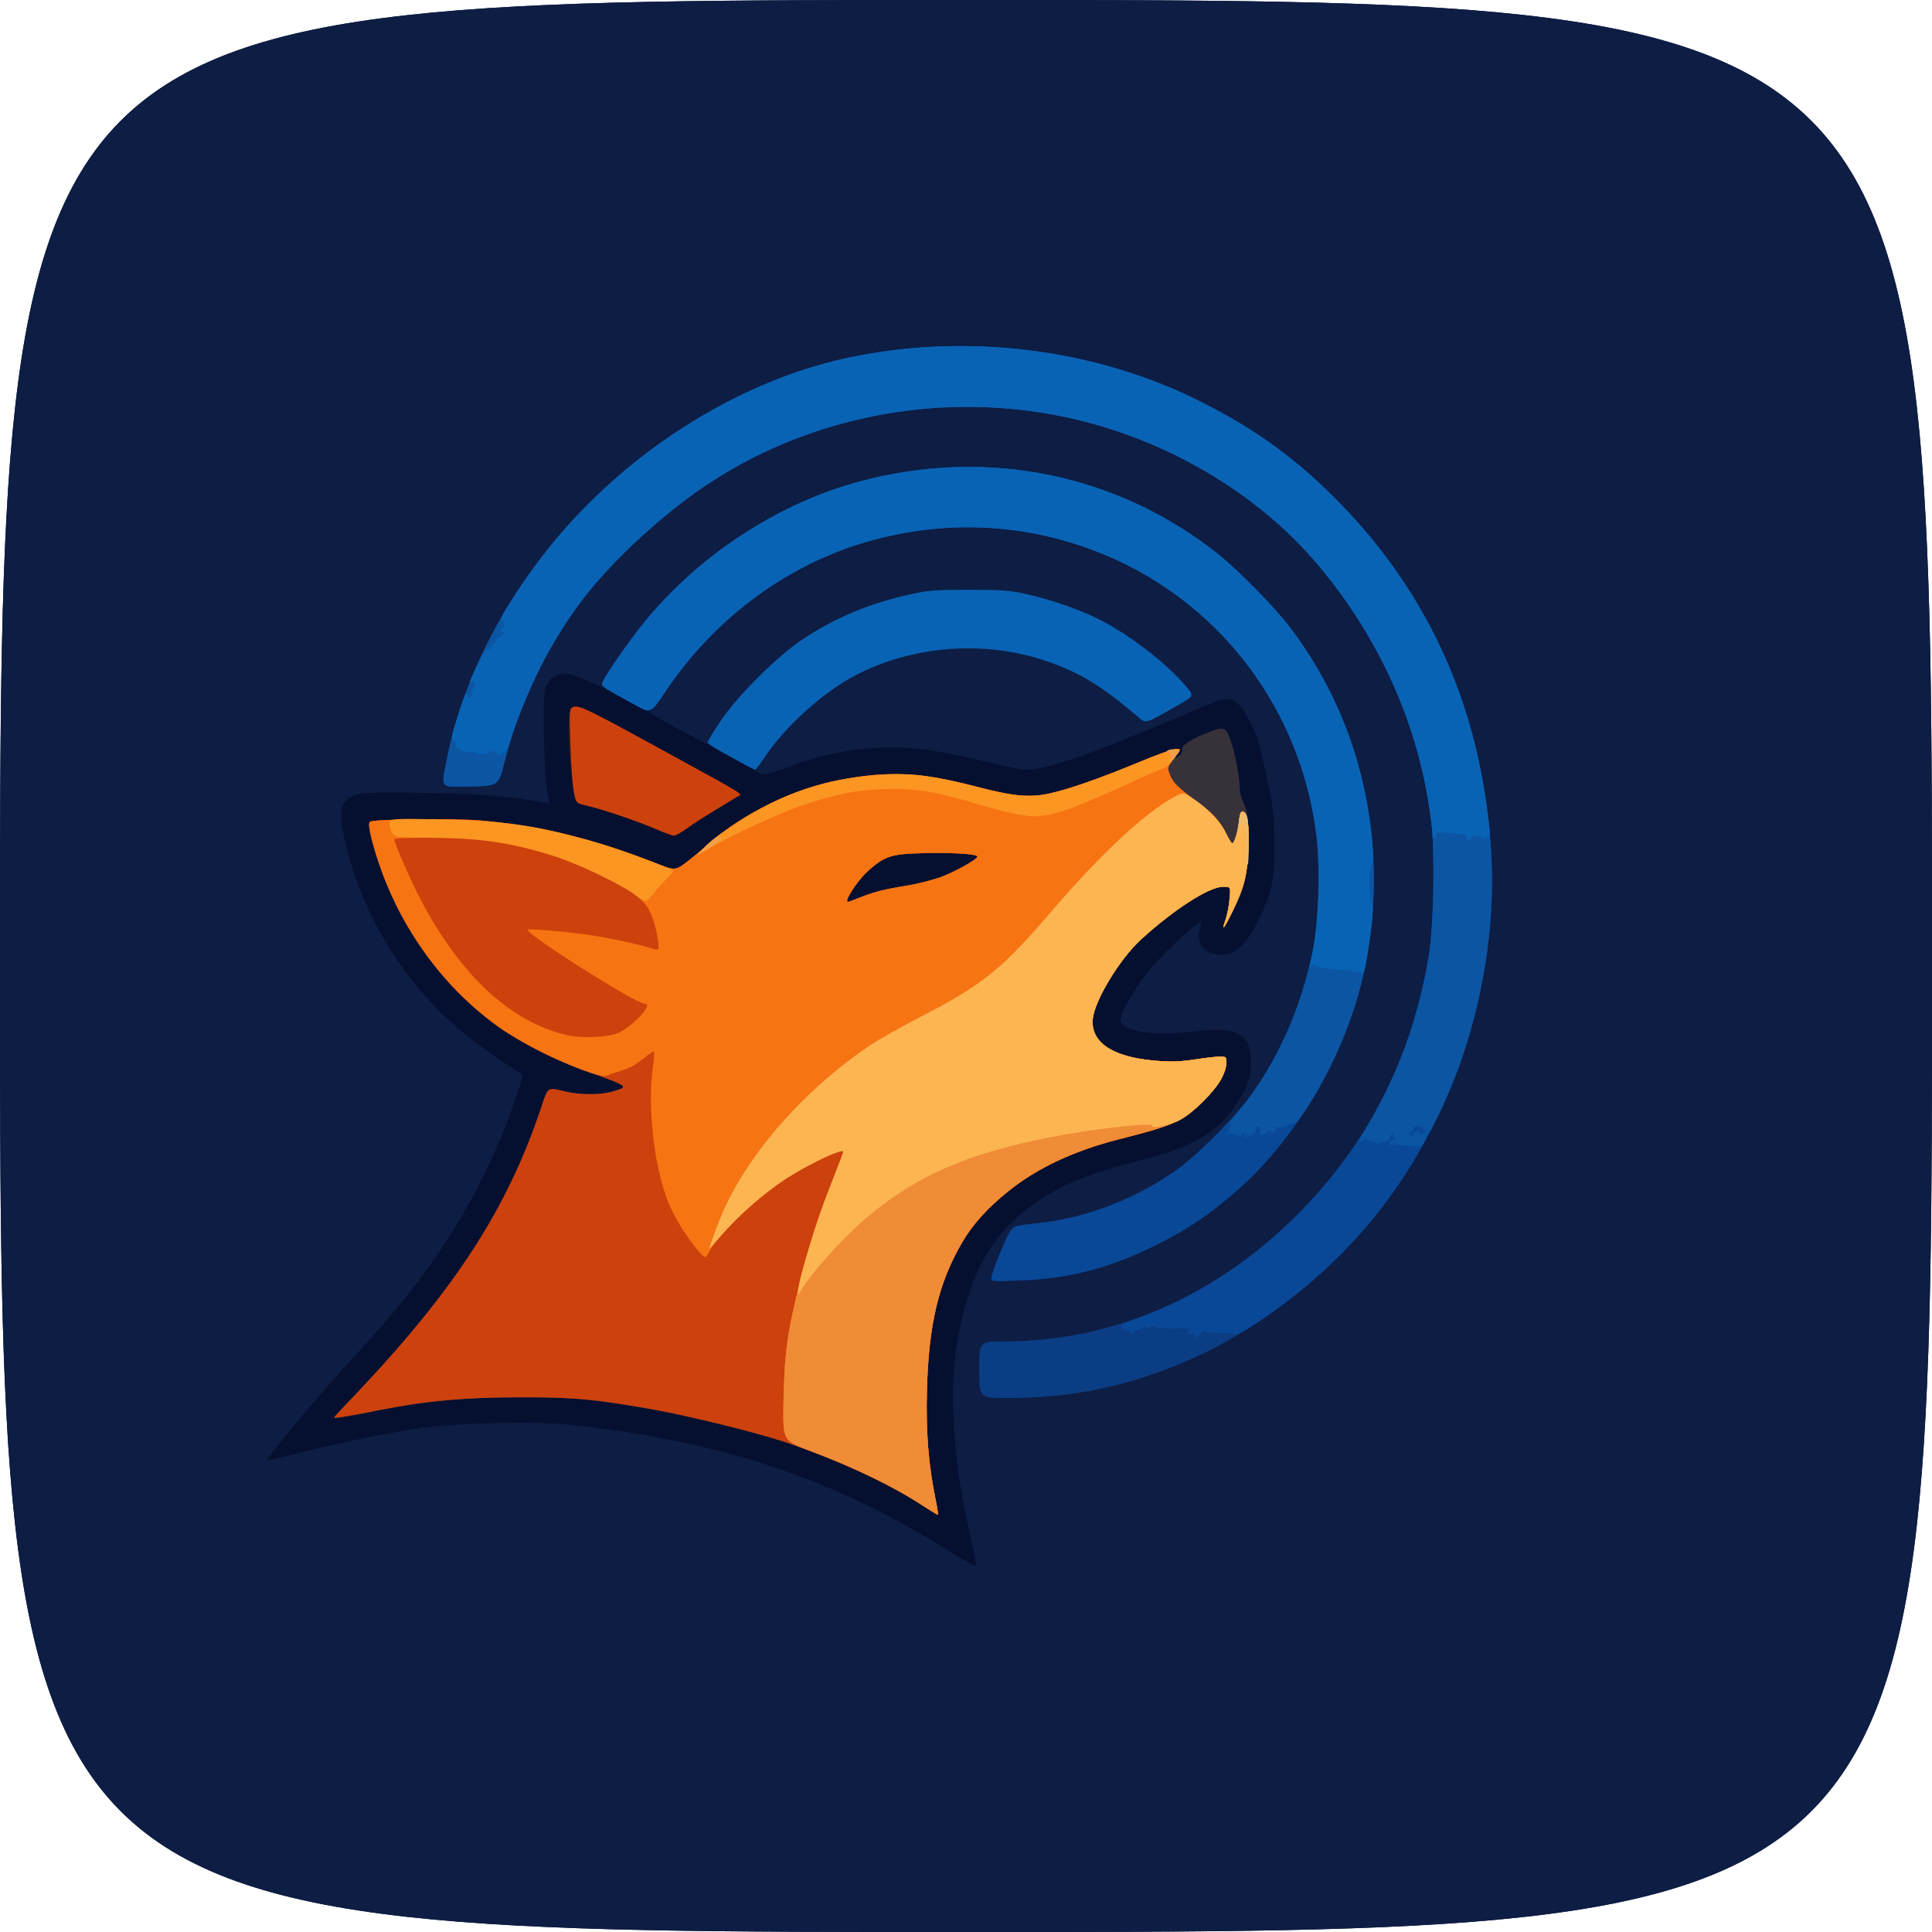
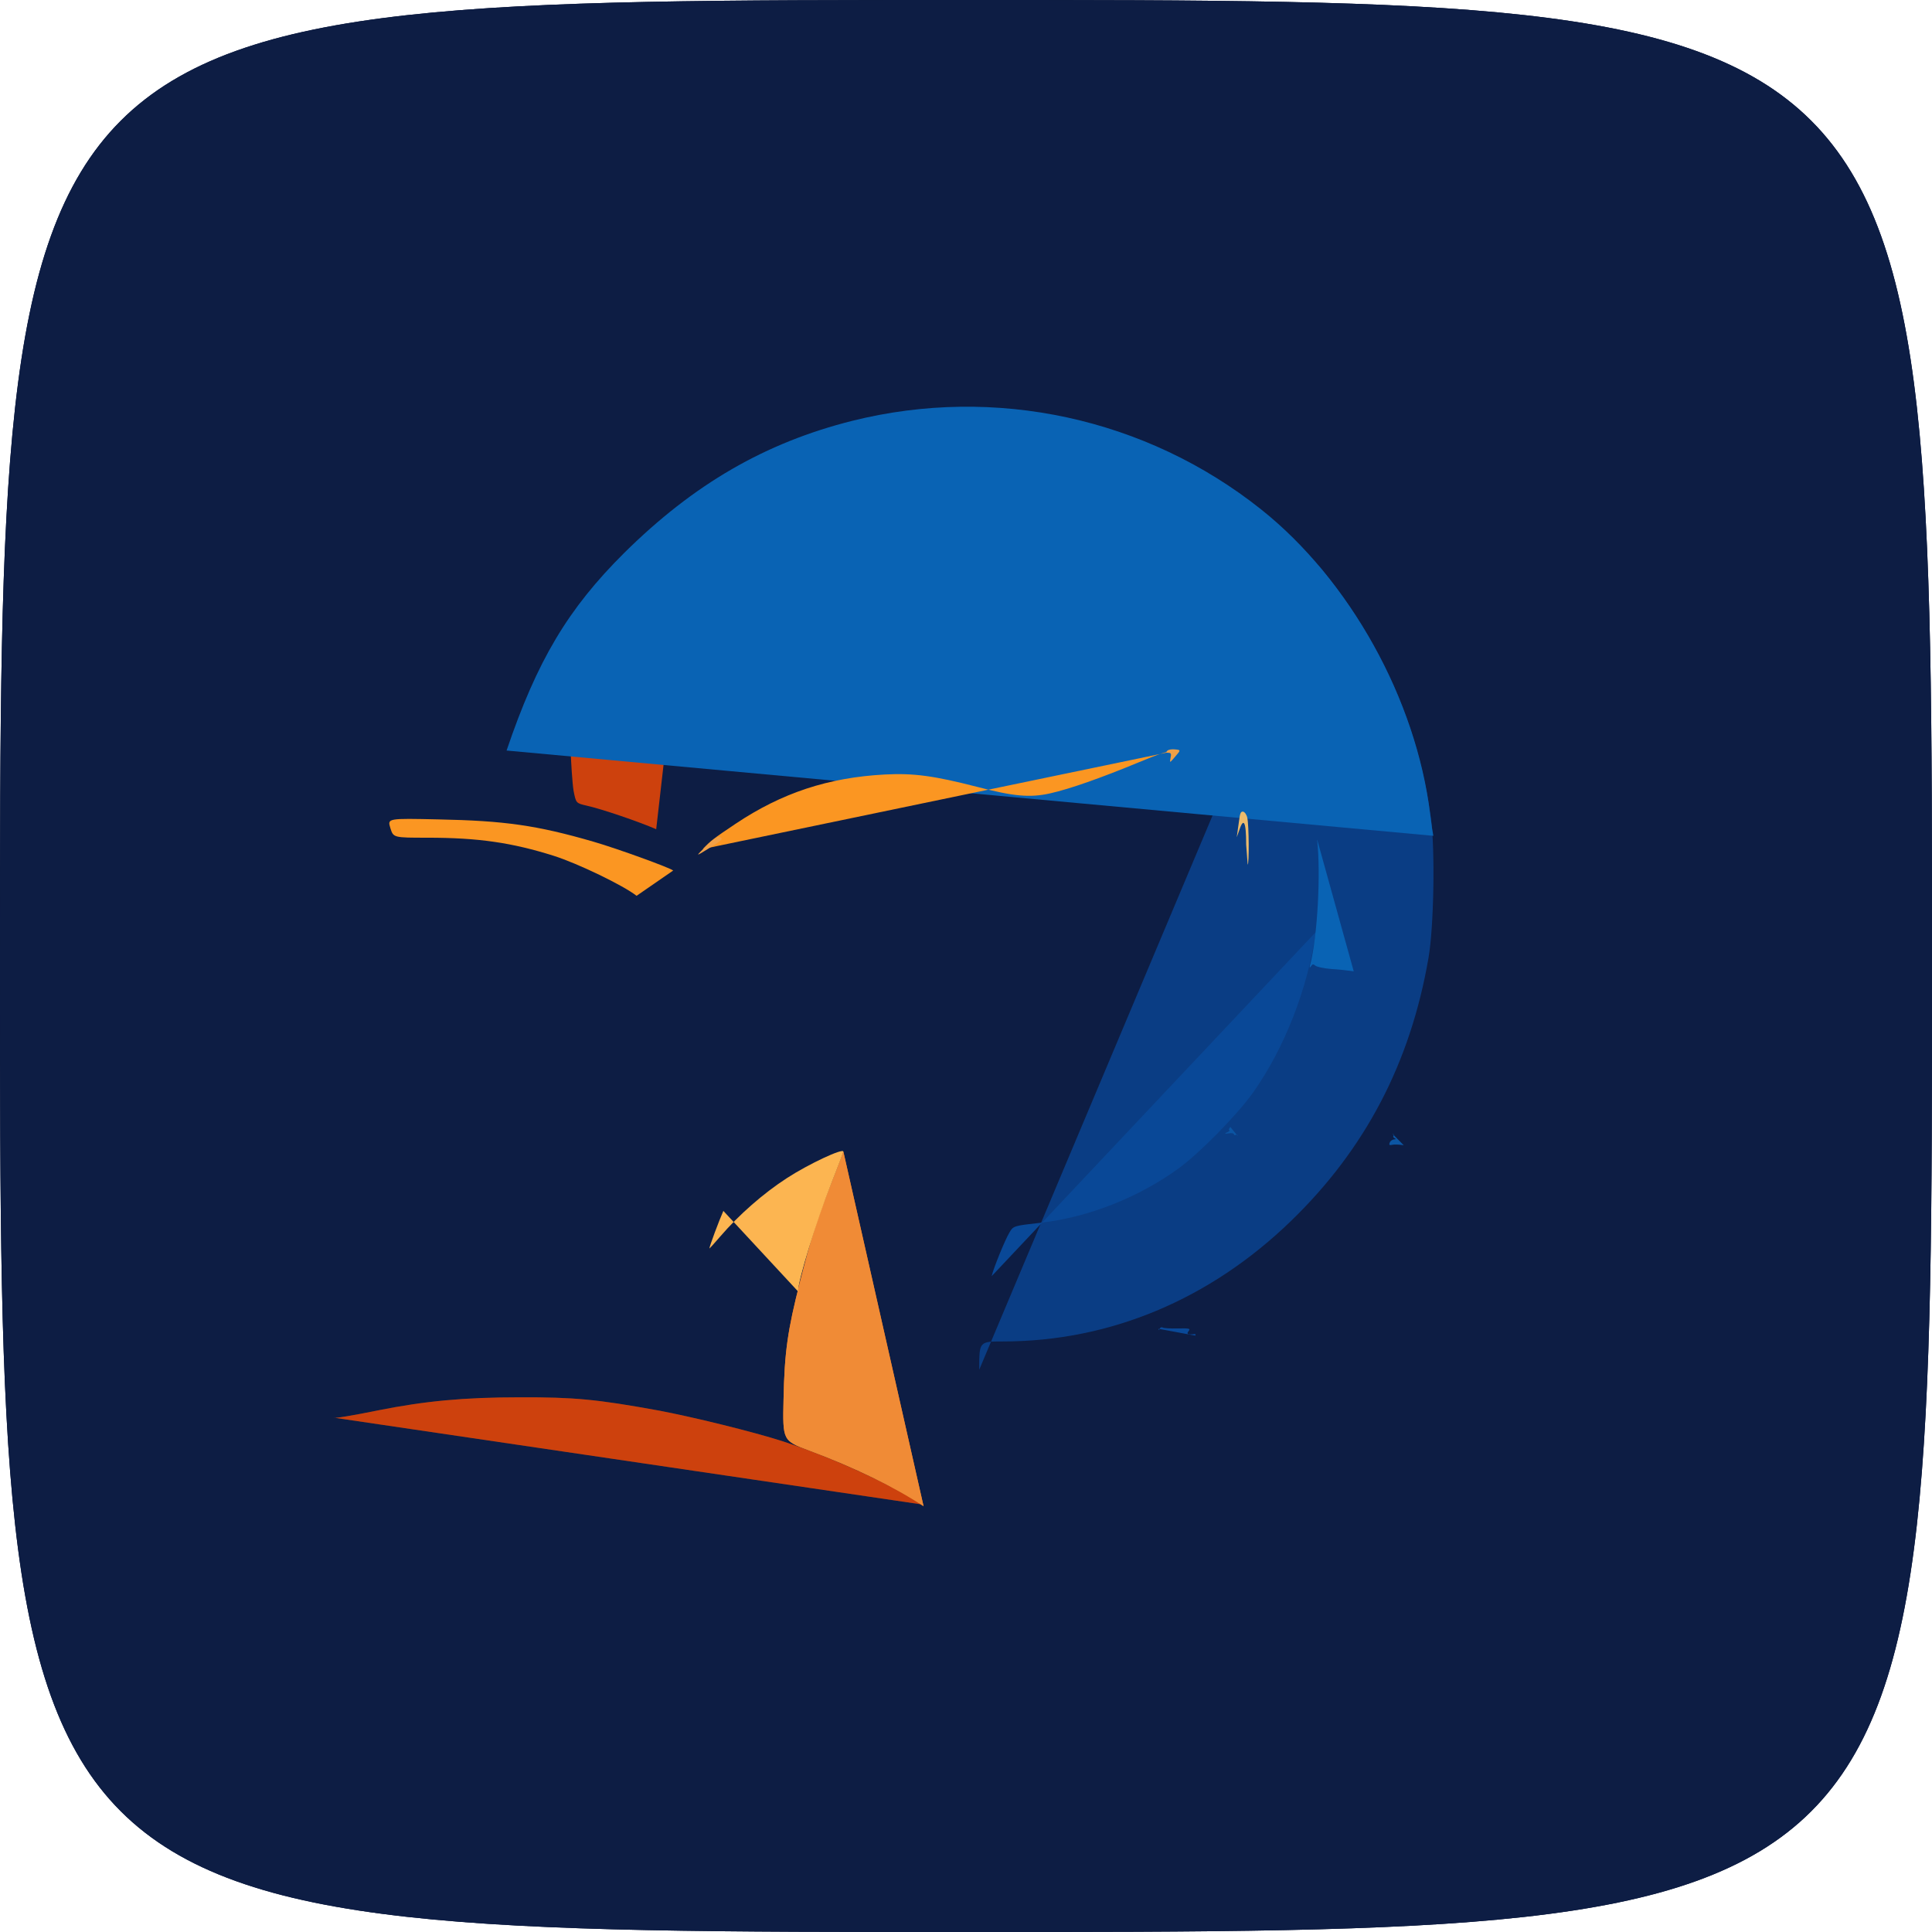
<svg xmlns="http://www.w3.org/2000/svg" version="1.0" width="1024px" height="1024px" viewBox="0 0 1024 1024" preserveAspectRatio="xMidYMid meet">
  <g fill="#0f0815">
-  </g>
+   </g>
  <g fill="#050f2f">
    <path d="M0 512 c0 -512 0 -512 512 -512 512 0 512 0 512 512 0 512 0 512 -512 512 -512 0 -512 0 -512 -512z" />
  </g>
  <g fill="#341a17">
-     <path d="M347.8 439.5 c-9.2 -4 -29.1 -10.8 -36.9 -12.5 -5.7 -1.3 -5.7 -1.3 -6.8 -8.4 -2.1 -14 -3.2 -29.2 -2.6 -36.3 1.1 -11.8 -1.1 -12.5 51 16 44.6 24.5 41.1 22.3 38.4 23.9 -1.3 0.8 -6.8 4.1 -12.2 7.4 -5.3 3.2 -12.1 7.6 -14.9 9.7 -2.8 2 -5.9 3.7 -6.7 3.6 -0.9 0 -5.1 -1.6 -9.3 -3.4z" />
+     <path d="M347.8 439.5 c-9.2 -4 -29.1 -10.8 -36.9 -12.5 -5.7 -1.3 -5.7 -1.3 -6.8 -8.4 -2.1 -14 -3.2 -29.2 -2.6 -36.3 1.1 -11.8 -1.1 -12.5 51 16 44.6 24.5 41.1 22.3 38.4 23.9 -1.3 0.8 -6.8 4.1 -12[...]" />
  </g>
  <g fill="#0d1d44">
-     <path d="M0 512 c0 -512 0 -512 512 -512 512 0 512 0 512 512 0 512 0 512 -512 512 -512 0 -512 0 -512 -512z m516.5 312.3 c-8.1 -36.1 -10.4 -51.3 -11.2 -74.8 -0.7 -20.5 0.5 -33.3 4.4 -50 7.6 -32.4 20.9 -51.5 46.3 -66.6 11.6 -6.8 23.6 -11.4 42.5 -16.3 25.9 -6.6 37.2 -11.4 47.2 -20.1 6.1 -5.3 13.4 -16 15.7 -22.8 2.1 -6.2 2.1 -15.9 0 -20.3 -3.6 -7.5 -10.7 -8.9 -32.5 -6.3 -12.5 1.4 -24.4 0.6 -30.4 -2 -3.8 -1.7 -4.5 -2.4 -4.5 -4.8 0 -3.5 7.1 -16.1 13.8 -24.5 7.6 -9.6 25.9 -26.8 28.5 -26.8 0.3 0 0.1 1.9 -0.5 4.2 -1.7 7.7 3 12.8 11.9 12.8 7.6 0 13.6 -6 20.3 -20.5 6.6 -14.2 7.5 -18.9 7.4 -38 -0.1 -16 -0.3 -18.2 -4.2 -36.4 -3.4 -16 -4.9 -20.9 -8.4 -28 -3 -6 -5.3 -9.3 -7.8 -10.9 -4.2 -2.8 -6 -2.5 -19.5 3.3 -54.6 23.4 -80.1 32.5 -91.7 32.5 -2 0 -13.1 -2.3 -24.7 -5 -24.9 -5.9 -37.3 -7.5 -53.6 -6.7 -15 0.7 -29.2 3.6 -43.7 8.8 -6.2 2.2 -12.6 4.5 -14.3 5.1 -2.6 0.9 -3.8 0.5 -9.5 -3 -3.6 -2.1 -11.4 -6.5 -17.5 -9.7 -19 -9.9 -27.7 -14.7 -37 -20.1 -20.9 -12.1 -38.9 -20.4 -44.3 -20.4 -4.7 0 -9 3.4 -10.3 8.2 -1.4 5.4 -0.6 44.6 1.1 53.6 0.7 3.5 1.1 6.5 0.9 6.7 -0.2 0.2 -2.7 -0.1 -5.4 -0.6 -15.7 -2.9 -31.2 -4.2 -58.2 -4.6 -34.8 -0.6 -39.5 -0.2 -43.5 3.7 -2.4 2.5 -2.8 3.6 -2.8 8.7 0 10.8 6.9 33.9 15.5 51.8 14.8 30.9 37.3 56.5 67 76.3 7.2 4.7 13.2 8.7 13.4 8.9 0.7 0.5 -5.2 18 -10.6 31.3 -11.8 29.3 -29.8 59.8 -50 85 -10.4 13 -14.4 17.5 -32.7 37.6 -16.8 18.3 -43 49.8 -41.8 50.2 0.6 0.2 9.1 -1.7 18.9 -4.2 21.6 -5.5 48.4 -10.9 65.3 -13.1 16.7 -2.3 58.1 -3.1 73.6 -1.6 79.6 8 141.9 28.5 201.9 66.2 7.7 4.8 14.5 8.8 15.1 8.9 0.8 0 0.8 -1.6 -0.1 -5.7z" />
-     <path d="M488 797.3 c-16.6 -11 -46.8 -24.7 -73.2 -33.4 -15.1 -4.9 -48.4 -13.1 -66.3 -16.4 -31.9 -5.8 -44.1 -7 -73 -6.9 -29.6 0 -50.4 2 -75 6.9 -13.7 2.8 -23.5 4.4 -23.5 3.9 0 -0.2 5.2 -5.9 11.7 -12.6 52.8 -55.8 80.3 -98.3 98.2 -152 3.6 -10.9 3.1 -10.6 12.6 -8.3 7.8 1.9 18.8 1.9 25.3 0 8.8 -2.7 9.4 -2.3 -17.3 -12 -42.9 -15.7 -74.2 -42.8 -95.4 -82.6 -8.8 -16.5 -18.6 -45.8 -16.1 -48.3 1.5 -1.5 43.7 -2 59.1 -0.7 30.9 2.8 60.8 10 90.6 21.9 12.1 4.8 12.1 4.8 18.5 -0.1 3.5 -2.7 8.4 -6.8 10.9 -9.1 17.9 -16 45.3 -29.5 69.4 -34.1 26.4 -5.1 43.1 -4.3 73.2 3.5 19.5 5.1 28.2 5.9 38.9 3.5 10.3 -2.3 26.8 -8.1 47.3 -16.6 16.7 -7 24.1 -8.8 20.8 -5.1 -2.4 2.6 -2.1 3.9 0.3 1.7 1.2 -1 1.9 -2.4 1.6 -3.1 -0.7 -1.9 3.4 -4.9 11.6 -8.3 10.7 -4.3 11.2 -4.2 13.8 2.7 2.4 6.4 5 19.6 5 25.6 0 2.2 1 6 2.2 8.5 2 4.1 2.3 6.1 2.3 19.6 0 17.7 -1.2 23.4 -8.1 37.3 -4.8 9.9 -6.3 11.6 -3.7 4.2 0.8 -2.5 1.8 -7.3 2 -10.7 0.6 -6.3 0.6 -6.3 -3.5 -6.3 -7.3 0 -26 12 -43.4 27.9 -11.3 10.3 -24.6 32.3 -25.6 42.1 -1.2 12.3 10.1 20.1 32.2 22.1 8.9 0.8 13.1 0.7 21.5 -0.5 5.8 -0.9 11.9 -1.6 13.8 -1.6 3.1 0 3.3 0.2 3.3 3.3 0 5.3 -4.4 12.7 -12.2 20.4 -10.9 10.7 -15 12.6 -45 20.2 -23.5 6 -43.2 15.2 -58.4 27.5 -11 8.8 -19 17.7 -24.5 27.2 -12.5 21.5 -17.7 43.4 -18.6 78.4 -0.6 21.7 0.8 39.1 4.5 57.3 1 4.8 1.6 8.7 1.3 8.6 -0.3 0 -4.4 -2.6 -9.1 -5.6z m-32.8 -321.4 c8 -3.2 13.2 -4.5 24.8 -6.4 5.8 -0.9 14 -3 18.3 -4.5 7.9 -2.9 19.7 -9.5 19.7 -11 0 -1.4 -13.6 -2.2 -29 -1.8 -16.7 0.4 -20.2 1.6 -29.1 9.6 -5.5 5 -12.8 16.2 -10.4 16.2 0.2 0 2.8 -0.9 5.7 -2.1z" />
+     <path d="M0 512 c0 -512 0 -512 512 -512 512 0 512 0 512 512 0 512 0 512 -512 512 -512 0 -512 0 -512 -512z m516.5 312.3 c-8.1 -36.1 -10.4 -51.3 -11.2 -74.8 -0.7 -20.5 0.5 -33.3 4.4 -50 7.6 -32.4 [...]" />
+     <path d="M488 797.3 c-16.6 -11 -46.8 -24.7 -73.2 -33.4 -15.1 -4.9 -48.4 -13.1 -66.3 -16.4 -31.9 -5.8 -44.1 -7 -73 -6.9 -29.6 0 -50.4 2 -75 6.9 -13.7 2.8 -23.5 4.4 -23.5 3.9 0 -0.2 5.2 -5.9 11.7 [...]" />
  </g>
  <g fill="#082b62">
-  </g>
+   </g>
  <g fill="#373139">
-     <path d="M488 797.3 c-16.6 -11 -46.8 -24.7 -73.2 -33.4 -15.1 -4.9 -48.4 -13.1 -66.3 -16.4 -31.9 -5.8 -44.1 -7 -73 -6.9 -29.6 0 -50.4 2 -75 6.9 -13.7 2.8 -23.5 4.4 -23.5 3.9 0 -0.2 5.2 -5.9 11.7 -12.6 52.8 -55.8 80.3 -98.3 98.2 -152 3.6 -10.9 3.1 -10.6 12.6 -8.3 7.8 1.9 18.8 1.9 25.3 0 8.8 -2.7 9.4 -2.3 -17.3 -12 -42.9 -15.7 -74.2 -42.8 -95.4 -82.6 -8.8 -16.5 -18.6 -45.8 -16.1 -48.3 1.5 -1.5 43.7 -2 59.1 -0.7 30.9 2.8 60.8 10 90.6 21.9 12.1 4.8 12.1 4.8 18.5 -0.1 3.5 -2.7 8.4 -6.8 10.9 -9.1 17.9 -16 45.3 -29.5 69.4 -34.1 26.4 -5.1 43.1 -4.3 73.2 3.5 19.5 5.1 28.2 5.9 38.9 3.5 10.3 -2.3 26.8 -8.1 47.3 -16.6 16.7 -7 24.1 -8.8 20.8 -5.1 -2.4 2.6 -2.1 3.9 0.3 1.7 1.2 -1 1.9 -2.4 1.6 -3.1 -0.7 -1.9 3.4 -4.9 11.6 -8.3 10.7 -4.3 11.2 -4.2 13.8 2.6 2.4 6.5 5 19.7 5 25.7 0 2.2 1 6 2.2 8.5 2 4.1 2.3 6.1 2.3 19.6 0 17.7 -1.2 23.4 -8.1 37.3 -4.8 9.9 -6.3 11.6 -3.7 4.2 0.8 -2.5 1.8 -7.3 2 -10.7 0.6 -6.3 0.6 -6.3 -3.5 -6.3 -7.3 0 -26 12 -43.4 27.9 -11.3 10.3 -24.6 32.3 -25.6 42.1 -1.2 12.3 10.1 20.1 32.2 22.1 8.9 0.8 13.1 0.7 21.5 -0.5 5.8 -0.9 11.9 -1.6 13.8 -1.6 3.1 0 3.3 0.2 3.3 3.3 0 5.3 -4.4 12.7 -12.2 20.4 -10.9 10.7 -15 12.6 -45 20.2 -23.5 6 -43.2 15.2 -58.4 27.5 -11 8.8 -19 17.7 -24.5 27.2 -12.5 21.5 -17.7 43.4 -18.6 78.4 -0.6 21.7 0.8 39.1 4.5 57.3 1 4.8 1.6 8.7 1.3 8.6 -0.3 0 -4.4 -2.6 -9.1 -5.6z m-32.8 -321.4 c8 -3.2 13.2 -4.5 24.8 -6.4 5.8 -0.9 14 -3 18.3 -4.5 7.9 -2.9 19.7 -9.5 19.7 -11 0 -1.4 -13.6 -2.2 -29 -1.8 -16.7 0.4 -20.2 1.6 -29.1 9.6 -5.5 5 -12.8 16.2 -10.4 16.2 0.2 0 2.8 -0.9 5.7 -2.1z" />
+     <path d="M488 797.3 c-16.6 -11 -46.8 -24.7 -73.2 -33.4 -15.1 -4.9 -48.4 -13.1 -66.3 -16.4 -31.9 -5.8 -44.1 -7 -73 -6.9 -29.6 0 -50.4 2 -75 6.9 -13.7 2.8 -23.5 4.4 -23.5 3.9 0 -0.2 5.2 -5.9 11.7 [...]" />
  </g>
  <g fill="#592b1f">
-  </g>
+   </g>
  <g fill="#0a3d84">
-     <path d="M519 726 c0 -15 0 -15 12.5 -15 56.7 0 109.8 -22.2 152.9 -64 39.2 -38 63.1 -83.6 72.7 -139.1 2.9 -16.4 3.6 -57.6 1.3 -74.4 -6.7 -49.7 -26.9 -94.9 -59.8 -134.1 -35.1 -41.9 -90.8 -72.4 -147.7 -80.9 -62.3 -9.4 -125.5 4.5 -176.9 38.8 -22.4 14.9 -51.4 41.6 -64.9 59.8 -20 27.1 -33.9 55.8 -41.6 86.4 -3.3 13 -3.3 13 -17.9 13.3 -17.1 0.3 -15.9 1.8 -12.5 -15.5 5.7 -29.9 20.6 -64.1 40.7 -93.3 40.9 -59.6 106.5 -104.7 172.4 -118.5 62.5 -13.2 130.7 -4.6 186.3 23.5 29.5 14.8 51.5 30.9 74.1 54.2 47.9 49.4 74.1 109 79.5 181.2 3.6 46.7 -6.7 99.3 -28 143.2 -21.8 44.9 -53.1 80.9 -93.6 107.8 -17.2 11.4 -23.7 15 -40 22.1 -30.1 13.2 -60.8 19.5 -94.2 19.5 -15.3 0 -15.3 0 -15.3 -15z" />
+     <path d="M519 726 c0 -15 0 -15 12.5 -15 56.7 0 109.8 -22.2 152.9 -64 39.2 -38 63.1 -83.6 72.7 -139.1 2.9 -16.4 3.6 -57.6 1.3 -74.4 -6.7 -49.7 -26.9 -94.9 -59.8 -134.1 -35.1 -41.9 -90.8 -72.4 -14[...]" />
  </g>
  <g fill="#794229">
-  </g>
+   </g>
  <g fill="#094897">
-     <path d="M633.5 707.9 c0.4 -0.6 0.1 -1 -0.6 -0.8 -3.4 0.4 -4.2 0 -2.9 -1.6 1.1 -1.4 0.4 -1.5 -5.8 -1.4 -3.8 0.1 -7.4 -0.1 -8 -0.5 -0.6 -0.3 -1.3 0 -1.5 0.6 -0.4 1 -0.6 1 -0.6 0.1 -0.1 -0.7 -1.2 -1.3 -2.6 -1.3 -1.4 0 -2.5 0.6 -2.5 1.3 0 0.8 -0.3 0.7 -1 -0.3 -0.7 -1.2 -1.2 -1.2 -2.2 -0.2 -0.6 0.6 -2 1.2 -3 1.2 -1 0 -1.8 0.5 -1.8 1 0 0.6 -0.5 1 -1.1 1 -0.5 0 -0.7 -0.5 -0.3 -1.2 0.5 -0.7 0.2 -0.9 -0.8 -0.5 -2.1 0.7 -5.7 -1.8 -4.3 -3.1 0.6 -0.5 3.9 -1.9 7.5 -3.2 29.3 -10.3 58.1 -28.5 82.4 -52 39.2 -38 63.1 -83.6 72.7 -139.1 2.9 -16.4 3.6 -57.6 1.3 -74.4 -6.7 -49.7 -26.9 -94.9 -59.8 -134.1 -35.1 -41.9 -90.8 -72.4 -147.7 -80.9 -62.3 -9.4 -125.5 4.5 -176.9 38.8 -22.4 14.9 -51.4 41.6 -64.9 59.8 -20 27.1 -33.9 55.8 -41.6 86.4 -3.3 13 -3.3 13 -17.9 13.3 -17.1 0.3 -15.9 1.8 -12.5 -15.5 5.7 -29.9 20.6 -64.1 40.7 -93.3 40.9 -59.6 106.5 -104.7 172.4 -118.5 62.5 -13.2 130.7 -4.6 186.3 23.5 29.5 14.8 51.5 30.9 74.1 54.2 47.9 49.4 74.1 109 79.5 181.2 3.6 46.7 -6.7 99.3 -28 143.2 -17.1 35.3 -38.4 63 -67.6 88.2 -16 13.7 -39 29.5 -40.3 27.5 -0.4 -0.5 -3.6 -0.9 -7.2 -0.8 -3.6 0 -7.1 -0.3 -7.8 -0.9 -0.8 -0.6 -1.8 -0.2 -3.1 1.3 -1.9 2.2 -3.7 2.9 -2.6 1z" />
-     <path d="M525.6 676.4 c1 -4.4 7.2 -19.5 9.4 -23.1 2.1 -3.6 2.3 -3.6 16.5 -5.2 25.5 -2.9 52.3 -13.5 73.7 -29.2 11.3 -8.4 30.9 -28.4 39 -39.9 16.6 -23.5 28.8 -54.7 33.3 -85.1 1.9 -13.3 1.9 -38.8 0 -53 -9.4 -70.9 -57.6 -129.4 -125.1 -151.8 -35.2 -11.7 -72.5 -12.8 -108.9 -3.1 -44.3 11.7 -84 40.6 -110.7 80.3 -7.9 11.8 -7.9 11.8 -15.6 7.6 -17.5 -9.5 -18.4 -10.1 -17.9 -11.9 0.9 -3.5 16.4 -25.6 25.2 -35.8 29.1 -34.1 70 -60.1 111.9 -71.2 67.4 -17.8 136.2 -3.6 189.6 39 10.9 8.8 29.9 28.2 37.9 38.8 38.3 50.9 52.5 115.2 39.6 179.7 -8.7 43.2 -34.9 89.4 -66.9 117.7 -15 13.2 -26.4 21 -43 29.3 -25 12.6 -46.8 18.3 -73.4 19.2 -15.3 0.6 -15.3 0.6 -14.6 -2.3z" />
+     <path d="M633.5 707.9 c0.4 -0.6 0.1 -1 -0.6 -0.8 -3.4 0.4 -4.2 0 -2.9 -1.6 1.1 -1.4 0.4 -1.5 -5.8 -1.4 -3.8 0.1 -7.4 -0.1 -8 -0.5 -0.6 -0.3 -1.3 0 -1.5 0.6 -0.4 1 -0.6 1 -0.6 0.1 -0.1 -0.7 -1.2 [...]" />
+     <path d="M525.6 676.4 c1 -4.4 7.2 -19.5 9.4 -23.1 2.1 -3.6 2.3 -3.6 16.5 -5.2 25.5 -2.9 52.3 -13.5 73.7 -29.2 11.3 -8.4 30.9 -28.4 39 -39.9 16.6 -23.5 28.8 -54.7 33.3 -85.1 1.9 -13.3 1.9 -38.8 0[...]" />
  </g>
  <g fill="#0b55a3">
-     <path d="M744 607 c-2.4 -0.4 -5.3 -0.5 -6.2 -0.2 -1.4 0.3 -1.7 0 -1.2 -1.2 0.3 -0.9 1.4 -1.6 2.3 -1.7 1 0 1.1 -0.2 0.3 -0.6 -0.6 -0.2 -1 -0.9 -0.6 -1.4 0.3 -0.5 0.1 -0.9 -0.5 -0.9 -0.5 0 -1.3 0.9 -1.6 2 -0.6 1.7 -2.3 2.5 -4.7 2.1 -0.5 0 -0.8 0.5 -0.8 1.2 0 0.9 -0.2 0.9 -0.8 0.1 -0.4 -0.7 -1.8 -1.4 -3.2 -1.5 -1.4 -0.2 -2.8 -0.8 -3.2 -1.4 -0.5 -0.6 -0.8 -0.5 -0.8 0.3 0 0.6 -0.7 1.2 -1.6 1.2 -1.3 0 -1.2 -0.6 0.7 -3.7 18.5 -30.8 29 -58.6 35 -93.4 2.9 -16.4 3.6 -57.6 1.3 -74.4 -6.7 -49.7 -26.9 -94.9 -59.8 -134.1 -35.1 -41.9 -90.8 -72.4 -147.7 -80.9 -62.3 -9.4 -125.5 4.5 -176.9 38.8 -22.4 14.9 -51.4 41.6 -64.9 59.8 -20 27.1 -33.9 55.8 -41.6 86.4 -3.3 13 -3.3 13 -17.9 13.3 -17.1 0.3 -15.9 1.8 -12.5 -15.5 5.7 -29.9 20.6 -64.1 40.7 -93.3 40.9 -59.6 106.5 -104.7 172.4 -118.5 62.5 -13.2 130.7 -4.6 186.3 23.5 29.5 14.8 51.5 30.9 74.1 54.2 41.3 42.5 66.7 93.4 76.3 152.7 7.8 47.5 3.6 95.4 -12.5 142.4 -4.6 13.3 -14.2 34.7 -17 37.8 -0.8 0.9 -1.8 2.9 -2.2 4.4 -0.9 3.1 -3.3 3.6 -11.2 2.5z m5 -6 c0 -0.5 0.9 -1 2 -1 1.1 0 2 0.6 2 1.3 0 0.8 0.3 0.9 0.8 0.1 0.4 -0.6 1.4 -1.4 2.2 -1.7 1.2 -0.4 1.1 -0.6 -0.2 -0.6 -1 -0.1 -1.8 -0.5 -1.8 -1.1 0 -0.5 -1.2 -1 -2.6 -1 -1.4 0 -2.3 0.4 -2 0.9 0.3 0.5 -0.1 1.1 -0.9 1.5 -1.7 0.6 -2.1 2.6 -0.5 2.6 0.6 0 1 -0.4 1 -1z" />
-     <path d="M656 602.1 c0 -0.7 -0.4 -0.9 -1 -0.6 -0.5 0.3 -1 0.2 -1 -0.3 0 -0.5 -1.2 -0.8 -2.7 -0.5 -2.4 0.3 -2.5 0.2 -0.8 -0.6 1.1 -0.5 1.6 -1 1.1 -1 -0.5 -0.1 -0.2 -0.9 0.5 -1.8 1.2 -1.5 1.2 -1.6 -0.4 -1 -0.9 0.4 1.3 -3.1 5 -7.6 21.4 -26.3 35.6 -59.2 40.8 -94.8 1.9 -13.3 1.9 -38.8 0 -53 -9.4 -70.9 -57.6 -129.4 -125.1 -151.8 -35.2 -11.7 -72.5 -12.8 -108.9 -3.1 -44.3 11.7 -84 40.6 -110.7 80.3 -7.9 11.8 -7.9 11.8 -15.6 7.6 -17.5 -9.5 -18.4 -10.1 -17.9 -11.9 0.9 -3.5 16.4 -25.6 25.2 -35.8 29.1 -34.1 70 -60.1 111.9 -71.2 67.4 -17.8 136.2 -3.6 189.6 39 10.9 8.8 29.9 28.2 37.9 38.8 38.3 50.9 52.5 115.2 39.6 179.7 -4.5 22.3 -14.2 47.3 -26.7 68.2 -6.9 11.5 -10.3 15.8 -11.8 14.8 -0.6 -0.3 -1.7 0.1 -2.5 0.9 -1 1 -2.7 1.4 -4.8 1.1 -1.8 -0.3 -2.7 -0.3 -2 0.1 1 0.4 1 0.8 0 1.9 -0.8 0.9 -1.4 1 -1.9 0.2 -0.5 -0.8 -1.2 -0.6 -2.5 0.5 -2.3 2 -4.2 1.3 -3.6 -1.2 0.4 -1.4 0 -2 -1.1 -2 -1 0 -1.4 0.5 -1.1 1.1 0.4 0.5 -0.1 1.9 -1.1 3 -1.3 1.5 -1.9 1.6 -2.6 0.7 -0.6 -1 -0.8 -1 -0.8 0 0 0.6 -0.4 1.2 -1 1.2 -0.5 0 -0.7 -0.8 -0.3 -1.7 0.6 -1.6 0.4 -1.6 -1.5 0.1 -1.4 1.2 -2.2 1.4 -2.2 0.7z" />
+     <path d="M744 607 c-2.4 -0.4 -5.3 -0.5 -6.2 -0.2 -1.4 0.3 -1.7 0 -1.2 -1.2 0.3 -0.9 1.4 -1.6 2.3 -1.7 1 0 1.1 -0.2 0.3 -0.6 -0.6 -0.2 -1 -0.9 -0.6 -1.4 0.3 -0.5 0.1 -0.9 -0.5 -0.9 -0.5 0 -1.3 0.[...]" />
+     <path d="M656 602.1 c0 -0.7 -0.4 -0.9 -1 -0.6 -0.5 0.3 -1 0.2 -1 -0.3 0 -0.5 -1.2 -0.8 -2.7 -0.5 -2.4 0.3 -2.5 0.2 -0.8 -0.6 1.1 -0.5 1.6 -1 1.1 -1 -0.5 -0.1 -0.2 -0.9 0.5 -1.8 1.2 -1.5 1.2 -1.6[...]" />
  </g>
  <g fill="#ad4324">
-  </g>
+   </g>
  <g fill="#cd410d">
-     <path d="M488 797.3 c-16.6 -11 -46.8 -24.7 -73.2 -33.4 -15.1 -4.9 -48.4 -13.1 -66.3 -16.4 -31.9 -5.8 -44.1 -7 -73 -6.9 -29.6 0 -50.4 2 -75 6.9 -13.7 2.8 -23.5 4.4 -23.5 3.9 0 -0.2 5.2 -5.9 11.7 -12.6 52.8 -55.8 80.3 -98.3 98.2 -152 3.6 -10.9 3.1 -10.6 12.6 -8.3 7.8 1.9 18.8 1.9 25.3 0 8.8 -2.7 9.4 -2.3 -17.3 -12 -42.9 -15.7 -74.2 -42.8 -95.4 -82.6 -8.8 -16.5 -18.6 -45.8 -16.1 -48.3 1.5 -1.5 43.7 -2 59.1 -0.7 30.9 2.8 60.8 10 90.6 21.9 12.1 4.8 12.1 4.8 18.5 -0.1 3.5 -2.7 8.4 -6.8 10.9 -9.1 17.9 -16 45.3 -29.5 69.4 -34.1 26.4 -5.1 43.1 -4.3 73.2 3.5 19.5 5.1 28.2 5.9 38.9 3.5 10.3 -2.3 26.8 -8.1 47.3 -16.6 9 -3.8 17.7 -6.9 19.3 -6.9 2.9 0 2.9 0 -0.7 4.6 -3.9 5.2 -3.9 5.2 -2.4 9.1 1.5 4 4.2 6.7 14 13.9 9.2 6.8 12.5 10.4 16 17.8 1.3 2.5 2.6 4.6 3 4.6 1.1 0 2.9 -5.8 3.6 -11.7 0.4 -4.2 0.9 -5.3 2.1 -5.1 2.5 0.5 3.4 7.1 2.9 19.8 -0.6 13.9 -2.3 20.5 -8.3 32.8 -4.8 9.9 -6.3 11.6 -3.7 4.2 0.8 -2.5 1.8 -7.3 2 -10.7 0.6 -6.3 0.6 -6.3 -3.5 -6.3 -7.3 0 -26 12 -43.4 27.9 -11.3 10.3 -24.6 32.3 -25.6 42.1 -1.2 12.3 10.1 20.1 32.2 22.1 8.9 0.8 13.1 0.7 21.5 -0.5 5.8 -0.9 11.9 -1.6 13.8 -1.6 3.1 0 3.3 0.2 3.3 3.3 0 5.3 -4.4 12.7 -12.2 20.4 -10.9 10.7 -15 12.6 -45 20.2 -23.5 6 -43.2 15.2 -58.4 27.5 -11 8.8 -19 17.7 -24.5 27.2 -12.5 21.5 -17.7 43.4 -18.6 78.4 -0.6 21.7 0.8 39.1 4.5 57.3 1 4.8 1.6 8.7 1.3 8.6 -0.3 0 -4.4 -2.6 -9.1 -5.6z m-32.8 -321.4 c8 -3.2 13.2 -4.5 24.8 -6.4 5.8 -0.9 14 -3 18.3 -4.5 7.9 -2.9 19.7 -9.5 19.7 -11 0 -1.4 -13.6 -2.2 -29 -1.8 -16.7 0.4 -20.2 1.6 -29.1 9.6 -5.5 5 -12.8 16.2 -10.4 16.2 0.2 0 2.8 -0.9 5.7 -2.1z" />
-     <path d="M347.8 439.5 c-9.2 -4 -29.1 -10.8 -36.9 -12.5 -5.6 -1.3 -5.6 -1.3 -6.9 -7.9 -0.6 -3.6 -1.4 -15 -1.7 -25.2 -0.6 -18.6 -0.6 -18.6 2.1 -19.3 3 -0.7 7.7 1.6 48.1 23.7 44.6 24.5 41.1 22.3 38.4 23.9 -1.3 0.8 -6.8 4.1 -12.2 7.4 -5.3 3.2 -12.1 7.6 -14.9 9.7 -2.8 2 -5.9 3.7 -6.7 3.6 -0.9 0 -5.1 -1.6 -9.3 -3.4z" />
+     <path d="M488 797.3 c-16.6 -11 -46.8 -24.7 -73.2 -33.4 -15.1 -4.9 -48.4 -13.1 -66.3 -16.4 -31.9 -5.8 -44.1 -7 -73 -6.9 -29.6 0 -50.4 2 -75 6.9 -13.7 2.8 -23.5 4.4 -23.5 3.9 0 -0.2 5.2 -5.9 11.7 [...]" />
+     <path d="M347.8 439.5 c-9.2 -4 -29.1 -10.8 -36.9 -12.5 -5.6 -1.3 -5.6 -1.3 -6.9 -7.9 -0.6 -3.6 -1.4 -15 -1.7 -25.2 -0.6 -18.6 -0.6 -18.6 2.1 -19.3 3 -0.7 7.7 1.6 48.1 23.7 44.6 24.5 41.1 22.3 38[...]" />
  </g>
  <g fill="#0963b4">
-     <path d="M717.5 514.8 c-2.7 -0.4 -8.1 -1 -11.8 -1.2 -3.8 -0.3 -7.6 -1.1 -8.4 -1.7 -1.2 -1 -1.7 -1 -2.4 0.2 -0.8 1.1 -0.9 0.9 -0.5 -0.6 3.9 -15.1 5.7 -48.4 3.7 -66.6 -8.4 -72.9 -56.8 -132.9 -125.7 -155.8 -35.2 -11.7 -72.5 -12.8 -108.9 -3.1 -44.3 11.7 -84.1 40.6 -110.7 80.3 -7.9 11.8 -7.9 11.8 -15.6 7.6 -17.5 -9.5 -18.4 -10.1 -17.9 -11.9 0.9 -3.5 16.4 -25.6 25.2 -35.8 29.1 -34.1 70 -60.1 111.9 -71.2 67.4 -17.8 136.2 -3.6 189.6 39 10.9 8.8 29.9 28.2 37.9 38.8 24.6 32.6 39 69.8 43.2 111.1 1 10.2 1 12.6 -0.2 14.8 -1.6 3 -1.5 17.9 0.2 19.9 0.7 0.9 0.7 4.3 -0.1 11.6 -1.1 9.6 -3.6 24.9 -4.2 25.3 -0.2 0.1 -2.5 -0.2 -5.3 -0.7z" />
-     <path d="M759.7 443 c-0.3 -1.4 -1.1 -6.5 -1.7 -11.5 -7.3 -60.5 -42.7 -124.3 -89.7 -161.6 -60.9 -48.4 -140.9 -65.7 -216.4 -46.9 -46.3 11.6 -84.2 33.6 -121 70 -29.8 29.6 -46.2 57 -62.4 104.8 -0.2 0.6 -1.1 1.2 -2 1.2 -0.8 0 -1.5 0.5 -1.5 1.2 0 0.6 -0.9 0.1 -1.9 -1.1 -1.3 -1.4 -2 -1.8 -2.3 -0.9 -0.5 1.3 -8.8 2 -8.8 0.7 0 -0.4 -0.9 -0.5 -2 -0.2 -2.5 0.7 -9.3 -2.4 -8.4 -3.8 0.3 -0.6 -0.2 -1.6 -1.1 -2.3 -1.5 -1.1 -1.4 -2.1 2 -12.6 2.1 -6.3 3.9 -11.7 4.2 -12 0.2 -0.2 0.8 0.2 1.3 1 1.1 1.8 1.9 1.1 2.2 -2.1 0.2 -1.3 0.7 -2.7 1.2 -3 1.1 -0.9 -0.3 -3.1 -1.5 -2.4 -1.5 1 -1.1 -0.3 3.1 -9.2 2.6 -5.6 4.4 -8.3 5.4 -8.1 0.8 0.2 1.5 -0.1 1.5 -0.5 0 -0.5 0.9 -1.7 2 -2.6 1.1 -1 1.8 -2.1 1.4 -2.5 -0.3 -0.3 -0.1 -0.6 0.6 -0.6 0.7 0 1.9 -0.6 2.7 -1.4 1.2 -1.3 1.2 -1.5 -0.3 -1.8 -1.5 -0.3 -1.5 -0.4 0 -1.9 1.4 -1.4 1.4 -1.9 0.2 -3.6 -1.3 -1.9 -0.7 -3.2 7.8 -15.9 14.9 -22.4 28.6 -38.5 48 -56.3 36.6 -33.5 83.6 -58.3 127.9 -67.6 62.5 -13.2 130.7 -4.6 186.3 23.5 29.5 14.8 51.5 30.9 74.1 54.2 41.4 42.7 67.2 94.4 76.3 153.1 2.7 17.5 3.3 23.5 2.1 24.2 -0.5 0.3 -1 0 -1 -0.7 0 -0.9 -0.3 -0.9 -1 0.2 -0.6 1 -1 1.1 -1 0.3 0 -0.8 -1.4 -1.3 -3.6 -1.3 -2.1 0 -3.3 0.4 -2.9 1 0.3 0.6 -0.1 1 -1 1 -0.9 0 -1.3 -0.5 -1 -1 0.8 -1.3 -0.6 -1.7 -9.2 -2.5 -6.9 -0.6 -7.2 -0.5 -7.5 1.7 -0.4 2.3 -0.4 2.3 -1.1 -0.2z" />
-     <path d="M387.3 401.2 c-6.8 -3.7 -12.3 -7.1 -12.3 -7.7 0 -0.5 3 -5.5 6.7 -11 9.1 -13.7 30.2 -34.7 43.8 -43.7 17.3 -11.5 36 -19.3 57.5 -23.9 8.9 -2 13.5 -2.3 30.5 -2.3 16.9 0 21.6 0.3 30.1 2.2 12.8 2.8 28.3 8.1 38.8 13.4 15.9 8 35.3 22.8 45.8 35.1 4.8 5.5 4.8 5.5 -3 10 -19.1 10.9 -17.6 10.5 -22.7 6.1 -18.4 -15.7 -30.2 -22.9 -47.3 -28.8 -33.1 -11.5 -71.7 -8.6 -102.5 7.7 -16.5 8.7 -36.8 27.1 -47.1 42.6 -2.6 3.9 -5.1 7.1 -5.4 7.1 -0.4 -0.1 -6.2 -3.1 -12.9 -6.8z" />
+     <path d="M717.5 514.8 c-2.7 -0.4 -8.1 -1 -11.8 -1.2 -3.8 -0.3 -7.6 -1.1 -8.4 -1.7 -1.2 -1 -1.7 -1 -2.4 0.2 -0.8 1.1 -0.9 0.9 -0.5 -0.6 3.9 -15.1 5.7 -48.4 3.7 -66.6 -8.4 -72.9 -56.8 -132.9 -125.[...]" />
+     <path d="M759.7 443 c-0.3 -1.4 -1.1 -6.5 -1.7 -11.5 -7.3 -60.5 -42.7 -124.3 -89.7 -161.6 -60.9 -48.4 -140.9 -65.7 -216.4 -46.9 -46.3 11.6 -84.2 33.6 -121 70 -29.8 29.6 -46.2 57 -62.4 104.8 -0.2 [...]" />
+     <path d="M387.3 401.2 c-6.8 -3.7 -12.3 -7.1 -12.3 -7.7 0 -0.5 3 -5.5 6.7 -11 9.1 -13.7 30.2 -34.7 43.8 -43.7 17.3 -11.5 36 -19.3 57.5 -23.9 8.9 -2 13.5 -2.3 30.5 -2.3 16.9 0 21.6 0.3 30.1 2.2 12[...]" />
  </g>
  <g fill="#91653e">
-  </g>
+   </g>
  <g fill="#de6017">
-  </g>
+   </g>
  <g fill="#b37440">
-  </g>
+   </g>
  <g fill="#f77412">
-     <path d="M489.5 798.3 c-15.5 -10.2 -36.3 -20.4 -60.4 -29.4 -14.3 -5.3 -14.3 -5.3 -13.8 -27.4 0.5 -24.9 2.2 -36.6 8.7 -62 5.7 -22.4 9.3 -33.8 16.6 -52.2 3.5 -8.9 6.4 -16.5 6.4 -16.9 0 -2.3 -19.2 6.9 -31.5 15.1 -14.9 9.9 -35.1 29.2 -39.6 37.8 -2 3.9 -2 3.9 -5.5 0 -6.1 -6.8 -13.3 -18.5 -16.5 -26.8 -7.2 -18.3 -10.7 -49.5 -8 -69.9 0.7 -4.8 1 -9 0.7 -9.3 -0.2 -0.3 -2.9 1.6 -6 4.1 -3.5 2.9 -7.6 5.1 -11.3 6.1 -3.2 1 -6.6 2.1 -7.5 2.6 -4.5 2.3 -41 -14 -57.3 -25.6 -32.1 -22.9 -56.9 -59.1 -67 -98.1 -1.7 -6.5 -2.2 -10.1 -1.5 -10.8 1.5 -1.5 43.7 -2 59.1 -0.7 30.9 2.8 60.8 10 90.6 21.9 12.1 4.8 12.1 4.8 18.5 -0.1 3.5 -2.7 8.4 -6.8 10.9 -9.1 17.9 -16 45.3 -29.5 69.4 -34.1 26.4 -5.1 43.1 -4.3 73.2 3.5 19.5 5.1 28.2 5.9 38.9 3.5 10.3 -2.3 26.8 -8.1 47.3 -16.6 9 -3.8 17.7 -6.9 19.3 -6.9 2.9 0 2.9 0 -0.7 4.6 -3.9 5.2 -3.9 5.2 -2.4 9.1 1.5 4 4.2 6.7 14 13.9 9.2 6.8 12.5 10.4 16 17.8 1.3 2.5 2.6 4.6 3 4.6 1.1 0 2.9 -5.8 3.6 -11.7 0.4 -4.2 0.9 -5.3 2.1 -5.1 2.5 0.5 3.4 7.1 2.9 19.8 -0.6 13.9 -2.3 20.5 -8.3 32.8 -4.8 9.9 -6.3 11.6 -3.7 4.2 0.8 -2.5 1.8 -7.3 2 -10.7 0.6 -6.3 0.6 -6.3 -3.5 -6.3 -7.3 0 -26 12 -43.4 27.9 -11.3 10.3 -24.6 32.3 -25.6 42.1 -1.2 12.3 10.1 20.1 32.2 22.1 8.9 0.8 13.1 0.7 21.5 -0.5 5.8 -0.9 11.9 -1.6 13.8 -1.6 3.1 0 3.3 0.2 3.3 3.3 0 5.3 -4.4 12.7 -12.2 20.4 -10.9 10.7 -15 12.6 -45 20.2 -23.5 6 -43.2 15.2 -58.4 27.5 -11 8.8 -19 17.7 -24.5 27.2 -12.5 21.5 -17.7 43.4 -18.6 78.4 -0.6 21.7 0.8 39.1 4.5 57.3 1 4.8 1.6 8.7 1.3 8.6 -0.3 0 -3.7 -2.1 -7.6 -4.6z m-161.4 -251 c2.5 -1.1 6.9 -4.4 9.7 -7.2 5.1 -5.1 6.5 -8.1 3.9 -8.1 -4.8 0 -64.5 -37.9 -62 -39.3 1 -0.5 18.1 0.9 28.8 2.3 11.1 1.5 26.8 4.7 34.3 6.9 6.2 1.9 6.2 1.9 6.2 -0.4 0 -4.2 -1.9 -12.5 -4.2 -17.6 -2.8 -6.7 -9.9 -12 -27.3 -20.4 -20 -9.7 -41.3 -15.9 -64 -18.5 -10.8 -1.2 -44.5 -1.3 -44.5 -0.2 0 2 8.3 21.1 13.7 31.5 21 40.4 48 65.5 77.7 72.3 8.6 1.9 21.9 1.3 27.7 -1.3z m127.1 -71.4 c8 -3.2 13.2 -4.5 24.8 -6.4 5.8 -0.9 14 -3 18.3 -4.5 7.9 -2.9 19.7 -9.5 19.7 -11 0 -1.4 -13.6 -2.2 -29 -1.8 -16.7 0.4 -20.2 1.6 -29.1 9.6 -5.5 5 -12.8 16.2 -10.4 16.2 0.2 0 2.8 -0.9 5.7 -2.1z" />
+     <path d="M489.5 798.3 c-15.5 -10.2 -36.3 -20.4 -60.4 -29.4 -14.3 -5.3 -14.3 -5.3 -13.8 -27.4 0.5 -24.9 2.2 -36.6 8.7 -62 5.7 -22.4 9.3 -33.8 16.6 -52.2 3.5 -8.9 6.4 -16.5 6.4 -16.9 0 -2.3 -19.2 [...]" />
  </g>
  <g fill="#c79054">
-  </g>
+   </g>
  <g fill="#f08b36">
-     <path d="M489.5 798.3 c-15.5 -10.2 -36.3 -20.4 -60.4 -29.4 -14.3 -5.3 -14.3 -5.3 -13.8 -27.4 0.5 -24.9 2.2 -36.6 8.7 -62 5.7 -22.4 9.3 -33.8 16.6 -52.2 3.5 -8.9 6.4 -16.5 6.4 -16.9 0 -2.1 -18.5 6.6 -29.9 14 -12.5 8.1 -25.4 19.4 -35.3 30.9 -3.2 3.7 -5.8 6.6 -5.8 6.4 0 -1.1 5.2 -15 7.4 -19.9 14.3 -31.9 44.2 -65.4 78.5 -88.2 4 -2.7 15.7 -9.3 26 -14.6 33.4 -17.3 43.3 -25.4 69.9 -56.5 25 -29.2 48.9 -51.6 64.4 -60 5 -2.7 5 -2.7 10.6 1.1 8 5.5 14.3 12.2 17.1 18.2 1.4 2.9 2.8 5.2 3.2 5.2 1.1 0 2.9 -5.8 3.6 -11.7 0.4 -4.2 0.9 -5.3 2.1 -5.1 2.5 0.5 3.4 7.1 2.9 19.8 -0.6 13.9 -2.3 20.5 -8.3 32.8 -4.8 9.9 -6.3 11.6 -3.7 4.2 0.8 -2.5 1.8 -7.3 2 -10.7 0.6 -6.3 0.6 -6.3 -3.5 -6.3 -7.3 0 -26 12 -43.4 27.9 -11.3 10.3 -24.6 32.3 -25.6 42.1 -1.2 12.3 10.1 20.1 32.2 22.1 8.9 0.8 13.1 0.7 21.5 -0.5 5.8 -0.9 11.9 -1.6 13.8 -1.6 3.1 0 3.3 0.2 3.3 3.3 0 5.3 -4.4 12.7 -12.2 20.4 -10.9 10.7 -15 12.6 -45 20.2 -23.5 6 -43.2 15.2 -58.4 27.5 -11 8.8 -19 17.7 -24.5 27.2 -12.5 21.5 -17.7 43.4 -18.6 78.4 -0.6 21.7 0.8 39.1 4.5 57.3 1 4.8 1.6 8.7 1.3 8.6 -0.3 0 -3.7 -2.1 -7.6 -4.6z" />
+     <path d="M489.5 798.3 c-15.5 -10.2 -36.3 -20.4 -60.4 -29.4 -14.3 -5.3 -14.3 -5.3 -13.8 -27.4 0.5 -24.9 2.2 -36.6 8.7 -62 5.7 -22.4 9.3 -33.8 16.6 -52.2 3.5 -8.9 6.4 -16.5 6.4 -16.9 0 -2.1 -18.5 [...]" />
  </g>
  <g fill="#fb9622">
-     <path d="M337.4 474.8 c-7 -5.5 -31 -17.1 -43.9 -21.2 -22.2 -7 -40 -9.6 -67 -9.6 -18 0 -18 0 -19.6 -5.1 -1.6 -5.2 -1.6 -5.2 25.5 -4.6 35 0.7 52.1 3.1 82.1 11.8 12.8 3.7 40.8 13.9 42.3 15.3 0.3 0.4 -0.8 1.9 -2.5 3.4 -1.7 1.5 -5.1 5.2 -7.5 8.3 -4.4 5.5 -4.4 5.5 -9.4 1.7z" />
-     <path d="M372.5 450 c4.2 -4.4 5.3 -5.3 17.4 -13.4 24.6 -16.4 49.1 -24.5 79.1 -26.1 15.2 -0.8 26.1 0.7 48.7 6.5 19.5 5.1 28.2 5.9 38.9 3.5 10.3 -2.3 26.8 -8.1 47.3 -16.6 9 -3.8 17.7 -6.9 19.3 -6.9 2.8 0 2.8 0 -0.9 5 -2 2.8 -4.3 5 -5 5 -0.7 0 -10.6 4.3 -22 9.6 -23.5 10.8 -35.5 15.2 -44 15.9 -6.8 0.7 -15.7 -1.1 -38.3 -7.8 -19.2 -5.6 -30.3 -7.1 -45.7 -6.4 -14.4 0.6 -23.7 2.5 -41.3 8.3 -13.1 4.3 -40.8 17.2 -52 24.2 -5.5 3.4 -5.5 3.4 -1.5 -0.8z" />
+     <path d="M337.4 474.8 c-7 -5.5 -31 -17.1 -43.9 -21.2 -22.2 -7 -40 -9.6 -67 -9.6 -18 0 -18 0 -19.6 -5.1 -1.6 -5.2 -1.6 -5.2 25.5 -4.6 35 0.7 52.1 3.1 82.1 11.8 12.8 3.7 40.8 13.9 42.3 15.3 0.3 0.[...]" />
+     <path d="M372.5 450 c4.2 -4.4 5.3 -5.3 17.4 -13.4 24.6 -16.4 49.1 -24.5 79.1 -26.1 15.2 -0.8 26.1 0.7 48.7 6.5 19.5 5.1 28.2 5.9 38.9 3.5 10.3 -2.3 26.8 -8.1 47.3 -16.6 9 -3.8 17.7 -6.9 19.3 -6.[...]" />
  </g>
  <g fill="#f1a047">
    <path d="M374.2 448.5 c3.7 -3.7 6.2 -5.3 7.2 -4.9 2.2 0.9 1.5 1.6 -6.1 6.3 -6.8 4.2 -6.8 4.2 -1.1 -1.4z" />
    <path d="M620.4 401.8 c0.5 -2.2 0.3 -2.8 -1.1 -2.8 -1.2 0 -1.4 -0.3 -0.6 -1.1 0.6 -0.6 2.4 -0.9 4.1 -0.7 3.1 0.3 3.1 0.3 0.1 3.8 -3 3.5 -3 3.5 -2.5 0.8z" />
  </g>
  <g fill="#fcb551">
-     <path d="M423 684.5 c-0.1 -5.5 9.7 -37.3 17.6 -57.2 3.5 -8.9 6.4 -16.5 6.4 -16.9 0 -2.1 -18.5 6.6 -29.9 14 -12.5 8.1 -25.4 19.4 -35.3 30.9 -3.2 3.7 -5.8 6.6 -5.8 6.4 0 -1.1 5.2 -15 7.4 -19.9 14.3 -31.9 44.2 -65.4 78.5 -88.2 4 -2.7 15.7 -9.3 26 -14.6 33.4 -17.3 43.3 -25.4 69.9 -56.5 25 -29.2 48.9 -51.6 64.4 -60 5 -2.7 5 -2.7 10.6 1.1 8 5.5 14.3 12.2 17.1 18.2 1.4 2.9 2.8 5.2 3.2 5.2 1.1 0 2.9 -5.8 3.6 -11.7 0.4 -4.2 0.9 -5.3 2.1 -5.1 2.5 0.5 3.4 7.1 2.9 19.8 -0.6 13.9 -2.3 20.5 -8.3 32.8 -4.8 9.9 -6.3 11.6 -3.7 4.2 0.8 -2.5 1.8 -7.3 2 -10.7 0.6 -6.3 0.6 -6.3 -3.5 -6.3 -7.3 0 -26 12 -43.4 27.9 -11.3 10.3 -24.6 32.3 -25.6 42.1 -1.2 12.3 10.1 20.1 32.2 22.1 8.9 0.8 13.1 0.7 21.5 -0.5 5.8 -0.9 11.9 -1.6 13.8 -1.6 3.1 0 3.3 0.2 3.3 3.3 0 1.8 -1.1 5.5 -2.5 8.3 -3 6.1 -15.3 18.3 -22 22 -4.8 2.6 -16 4.9 -14.8 3.1 1.2 -2 -30.7 1.5 -53.2 5.9 -44.5 8.7 -71.4 20.3 -97.7 42.4 -12.3 10.2 -30.4 30.4 -35.6 39.5 -1.1 2 -1.1 2 -1.2 0z" />
+     <path d="M423 684.5 c-0.1 -5.5 9.7 -37.3 17.6 -57.2 3.5 -8.9 6.4 -16.5 6.4 -16.9 0 -2.1 -18.5 6.6 -29.9 14 -12.5 8.1 -25.4 19.4 -35.3 30.9 -3.2 3.7 -5.8 6.6 -5.8 6.4 0 -1.1 5.2 -15 7.4 -19.9 14.[...]" />
  </g>
  <g fill="#ecbb6c">
-     <path d="M660.5 447.7 c0 -12.5 -1.4 -14.9 -3.9 -7 -0.9 2.6 -1.3 3.7 -1 2.3 0.2 -1.4 0.7 -4.9 1.1 -7.8 0.5 -4.1 0.9 -5.2 2.2 -5 0.9 0.2 1.9 1.7 2.2 3.3 0.9 4.3 1 24.3 0.2 24.8 -0.5 0.3 -0.8 -4.5 -0.8 -10.6z" />
+     <path d="M660.5 447.7 c0 -12.5 -1.4 -14.9 -3.9 -7 -0.9 2.6 -1.3 3.7 -1 2.3 0.2 -1.4 0.7 -4.9 1.1 -7.8 0.5 -4.1 0.9 -5.2 2.2 -5 0.9 0.2 1.9 1.7 2.2 3.3 0.9 4.3 1 24.3 0.2 24.8 -0.5 0.3 -0.8 -4.5 [...]" />
  </g>
</svg>
